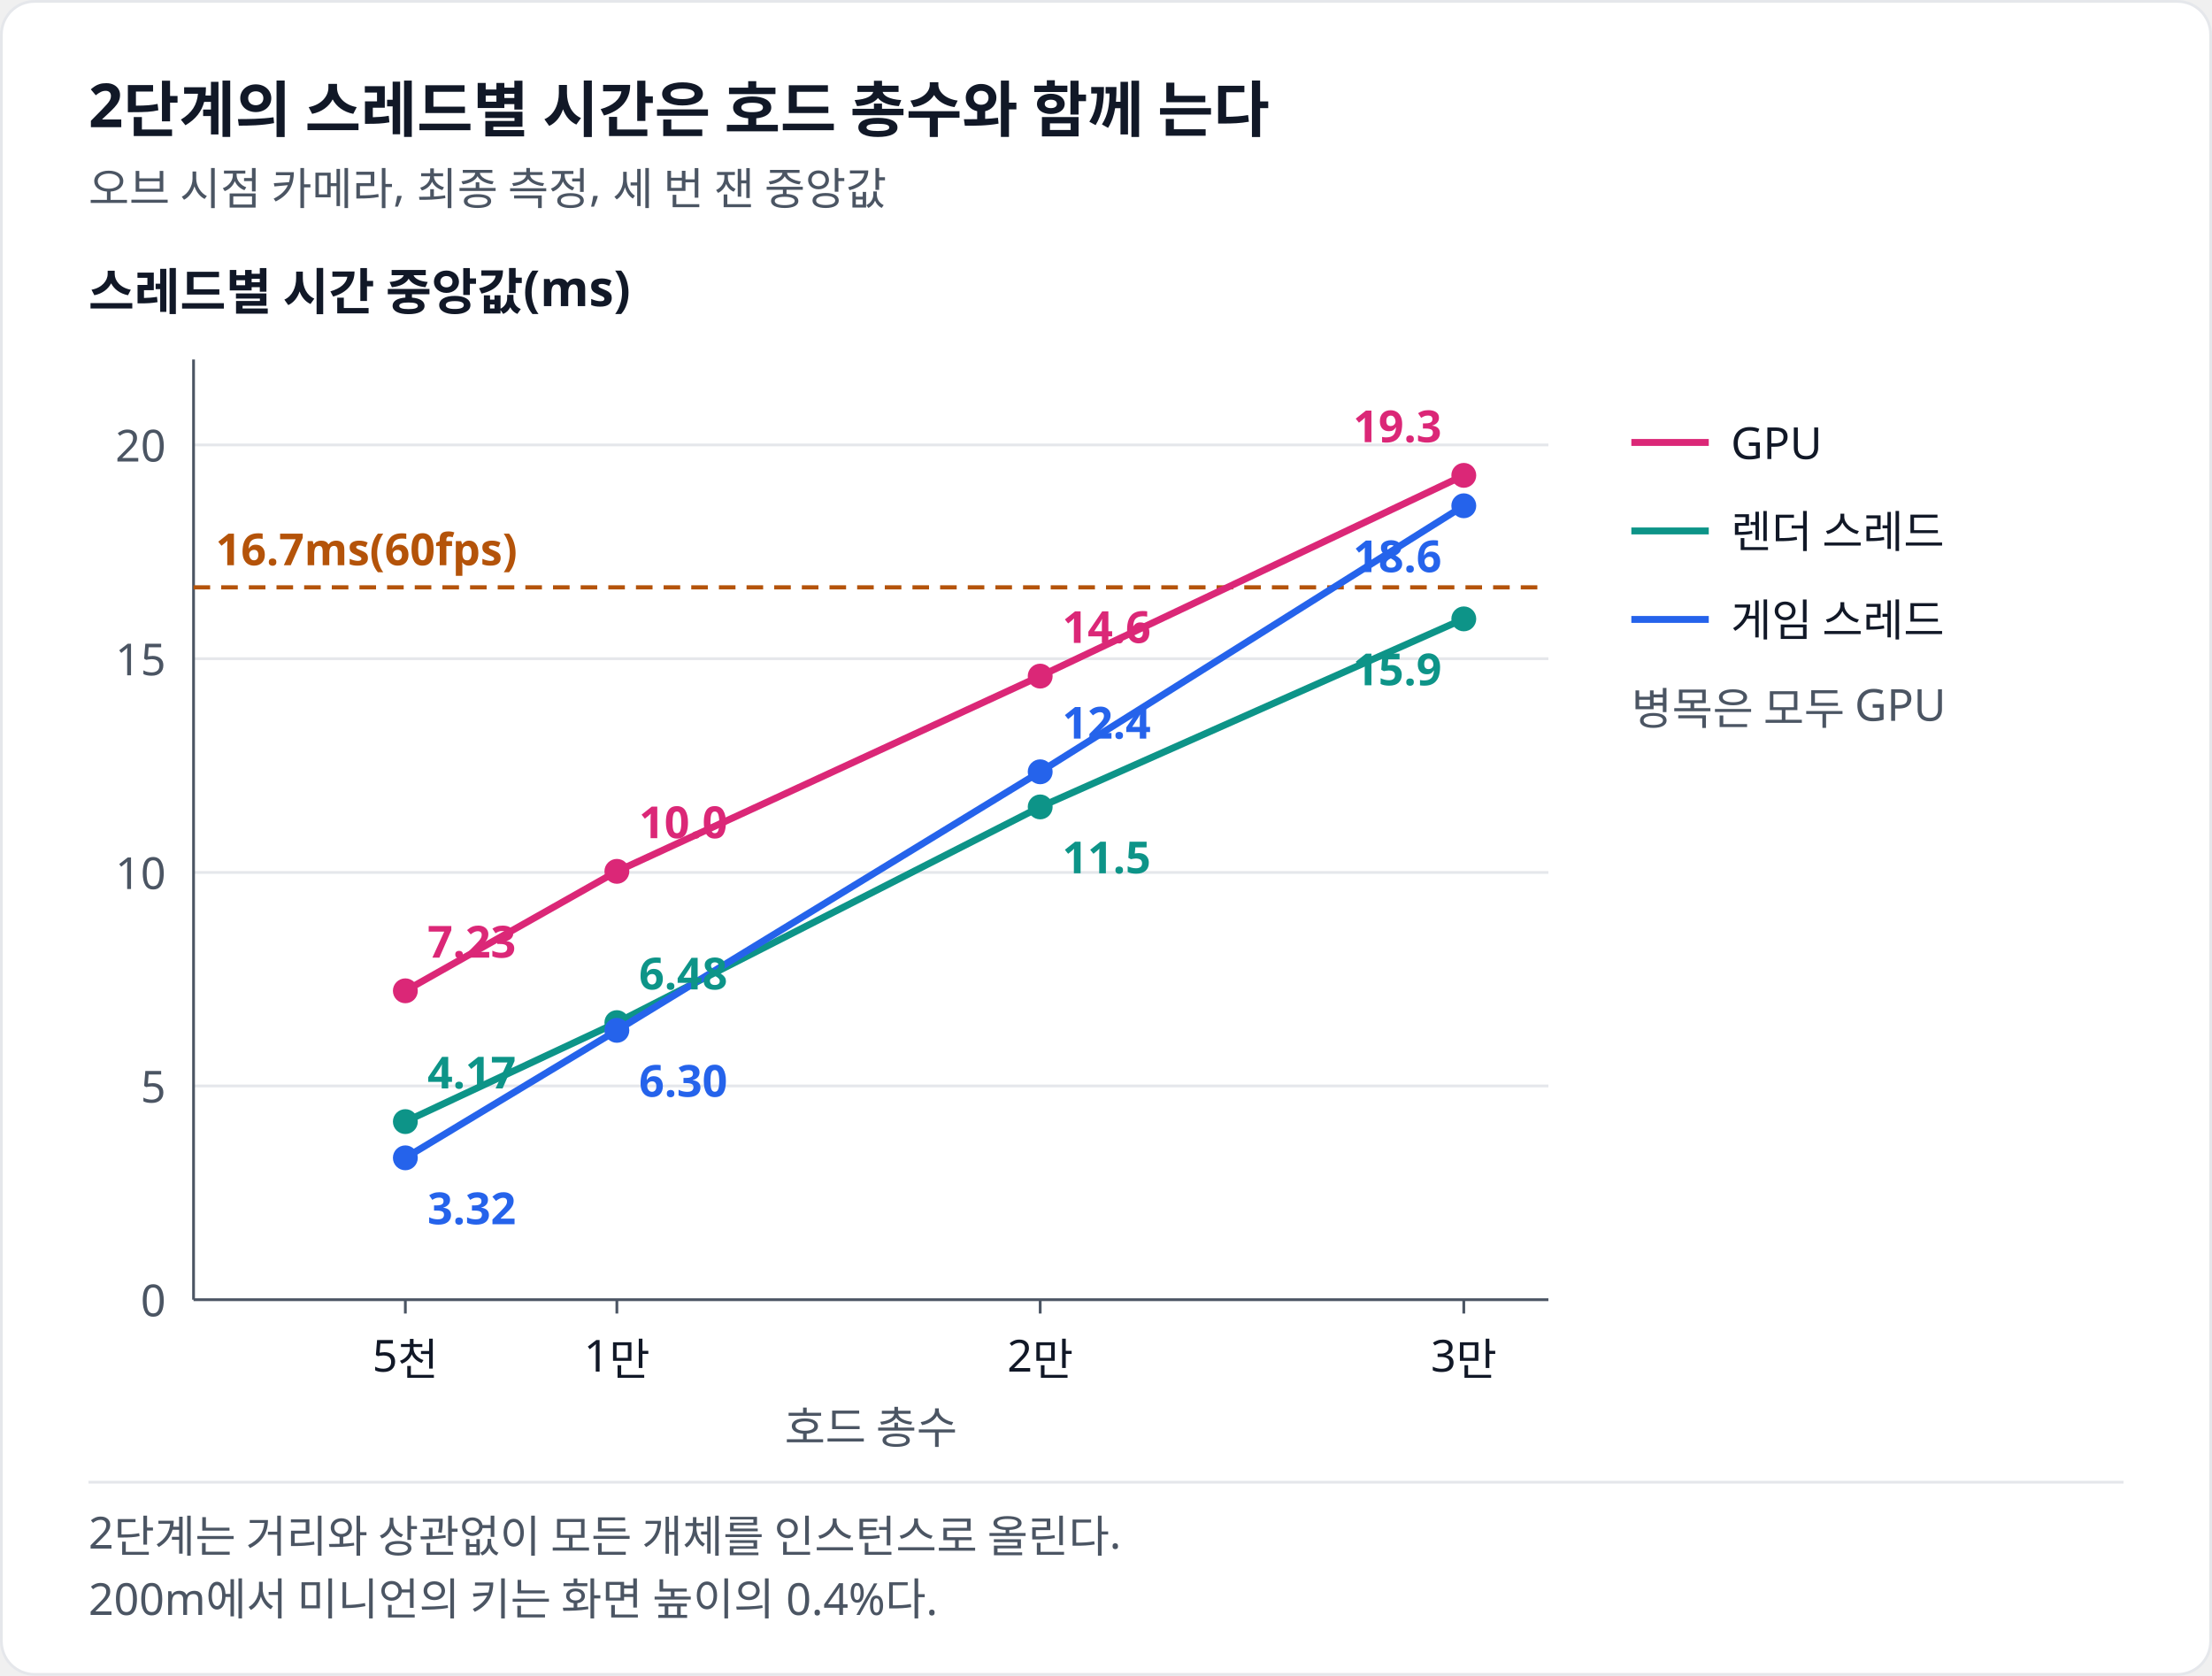
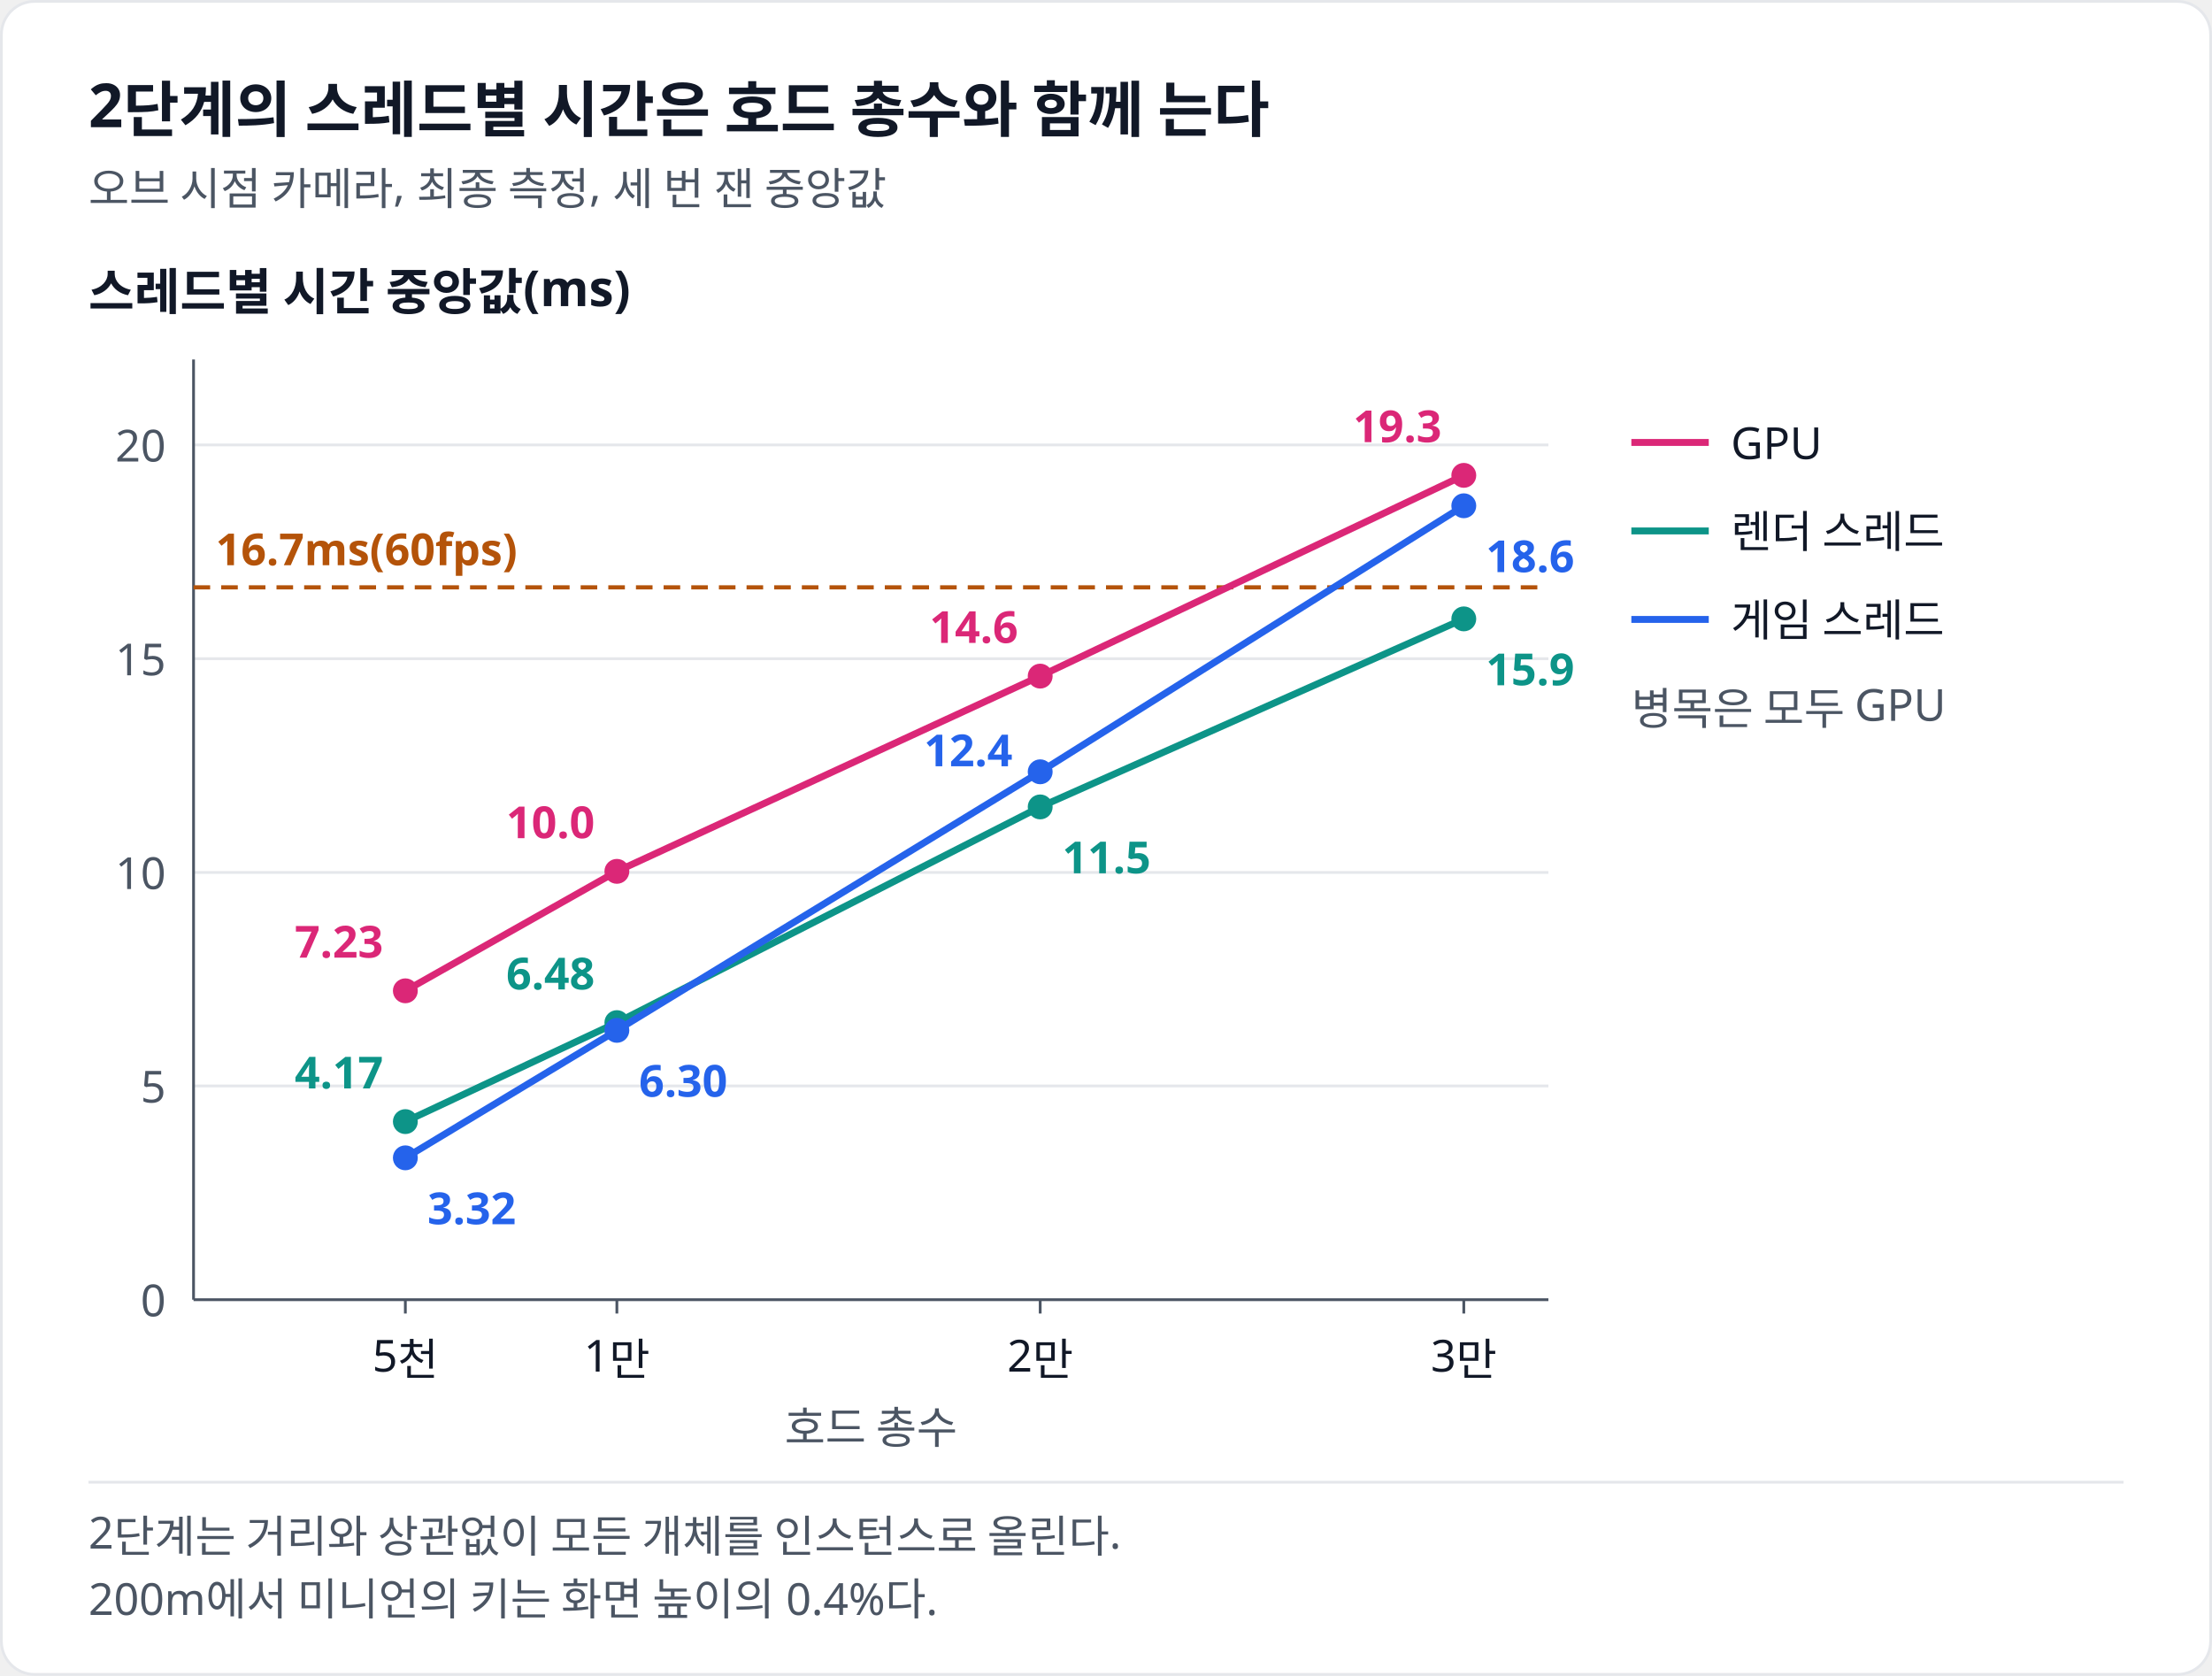
<svg xmlns="http://www.w3.org/2000/svg" width="800" height="606" viewBox="0 0 800 606" font-family="Malgun Gothic, Apple SD Gothic Neo, Noto Sans KR, Segoe UI, sans-serif" font-size="16" fill="#111827">
  <rect x="0.5" y="0.5" width="799" height="605" rx="12" fill="#ffffff" stroke="#e5e7eb" />
  <text x="32" y="46" font-size="22" font-weight="700">2단계의 스레드별 시간은 호드 총수와 함께 는다</text>
  <text x="32" y="74" font-size="16" fill="#4b5563">오브 시점 카메라, 최종 측정, 세 번 잰 중앙값</text>
  <text x="32" y="112" font-size="18" font-weight="700">스레드별 시간 중앙값(ms)</text>
  <line x1="70" y1="470.0" x2="560" y2="470.0" stroke="#e5e7eb" />
  <text x="60" y="476.0" text-anchor="end" font-size="16" fill="#4b5563">0</text>
  <line x1="70" y1="392.7" x2="560" y2="392.7" stroke="#e5e7eb" />
  <text x="60" y="398.7" text-anchor="end" font-size="16" fill="#4b5563">5</text>
  <line x1="70" y1="315.5" x2="560" y2="315.5" stroke="#e5e7eb" />
  <text x="60" y="321.5" text-anchor="end" font-size="16" fill="#4b5563">10</text>
  <line x1="70" y1="238.2" x2="560" y2="238.2" stroke="#e5e7eb" />
  <text x="60" y="244.2" text-anchor="end" font-size="16" fill="#4b5563">15</text>
  <line x1="70" y1="160.9" x2="560" y2="160.9" stroke="#e5e7eb" />
  <text x="60" y="166.9" text-anchor="end" font-size="16" fill="#4b5563">20</text>
  <line x1="146.6" y1="470" x2="146.6" y2="475" stroke="#4b5563" />
  <text x="146.6" y="496" text-anchor="middle" font-size="16">5천</text>
  <line x1="223.1" y1="470" x2="223.1" y2="475" stroke="#4b5563" />
  <text x="223.1" y="496" text-anchor="middle" font-size="16">1만</text>
  <line x1="376.2" y1="470" x2="376.2" y2="475" stroke="#4b5563" />
  <text x="376.2" y="496" text-anchor="middle" font-size="16">2만</text>
  <line x1="529.4" y1="470" x2="529.4" y2="475" stroke="#4b5563" />
  <text x="529.4" y="496" text-anchor="middle" font-size="16">3만</text>
  <line x1="70" y1="470" x2="560" y2="470" stroke="#4b5563" />
  <line x1="70" y1="130" x2="70" y2="470" stroke="#4b5563" />
  <text x="315.0" y="522" text-anchor="middle" font-size="16" fill="#4b5563">호드 총수</text>
  <line x1="70" y1="212.4" x2="560" y2="212.4" stroke="#b45309" stroke-dasharray="6 4" stroke-width="1.5" />
  <text x="78" y="204.4" font-size="16" font-weight="700" fill="#b45309">16.7ms(60fps)</text>
  <polyline points="146.6,358.3 223.1,315.1 376.2,244.5 529.4,171.9" fill="none" stroke="#db2777" stroke-width="2.5" />
  <circle cx="146.6" cy="358.3" r="4.5" fill="#db2777" />
  <circle cx="223.1" cy="315.1" r="4.5" fill="#db2777" />
  <circle cx="376.2" cy="244.5" r="4.5" fill="#db2777" />
  <circle cx="529.4" cy="171.9" r="4.5" fill="#db2777" />
  <polyline points="146.6,405.6 223.1,369.8 376.2,291.8 529.4,223.8" fill="none" stroke="#0d9488" stroke-width="2.5" />
  <circle cx="146.6" cy="405.6" r="4.5" fill="#0d9488" />
  <circle cx="223.1" cy="369.8" r="4.5" fill="#0d9488" />
  <circle cx="376.2" cy="291.8" r="4.5" fill="#0d9488" />
  <circle cx="529.4" cy="223.8" r="4.5" fill="#0d9488" />
  <polyline points="146.6,418.7 223.1,372.6 376.2,279.1 529.4,182.9" fill="none" stroke="#2563eb" stroke-width="2.5" />
  <circle cx="146.6" cy="418.7" r="4.5" fill="#2563eb" />
  <circle cx="223.1" cy="372.6" r="4.5" fill="#2563eb" />
  <circle cx="376.2" cy="279.1" r="4.5" fill="#2563eb" />
  <circle cx="529.4" cy="182.9" r="4.5" fill="#2563eb" />
-   <text x="154.6" y="346.3" text-anchor="start" font-size="16" font-weight="700" fill="#db2777">7.23</text>
-   <text x="231.1" y="303.1" text-anchor="start" font-size="16" font-weight="700" fill="#db2777">10.0</text>
-   <text x="384.2" y="232.5" text-anchor="start" font-size="16" font-weight="700" fill="#db2777">14.6</text>
+   <text x="138.6" y="346.3" text-anchor="end" font-size="16" font-weight="700" fill="#db2777">7.23</text>
+   <text x="215.1" y="303.1" text-anchor="end" font-size="16" font-weight="700" fill="#db2777">10.0</text>
+   <text x="368.2" y="232.5" text-anchor="end" font-size="16" font-weight="700" fill="#db2777">14.6</text>
  <text x="521.4" y="159.9" text-anchor="end" font-size="16" font-weight="700" fill="#db2777">19.3</text>
-   <text x="154.6" y="393.6" text-anchor="start" font-size="16" font-weight="700" fill="#0d9488">4.17</text>
-   <text x="231.1" y="357.8" text-anchor="start" font-size="16" font-weight="700" fill="#0d9488">6.48</text>
+   <text x="138.6" y="393.6" text-anchor="end" font-size="16" font-weight="700" fill="#0d9488">4.17</text>
+   <text x="215.1" y="357.8" text-anchor="end" font-size="16" font-weight="700" fill="#0d9488">6.48</text>
  <text x="384.2" y="315.8" text-anchor="start" font-size="16" font-weight="700" fill="#0d9488">11.5</text>
-   <text x="521.4" y="247.8" text-anchor="end" font-size="16" font-weight="700" fill="#0d9488">15.9</text>
+   <text x="537.4" y="247.8" text-anchor="start" font-size="16" font-weight="700" fill="#0d9488">15.9</text>
  <text x="154.6" y="442.7" text-anchor="start" font-size="16" font-weight="700" fill="#2563eb">3.32</text>
  <text x="231.1" y="396.6" text-anchor="start" font-size="16" font-weight="700" fill="#2563eb">6.30</text>
-   <text x="384.2" y="267.1" text-anchor="start" font-size="16" font-weight="700" fill="#2563eb">12.4</text>
-   <text x="521.4" y="206.9" text-anchor="end" font-size="16" font-weight="700" fill="#2563eb">18.6</text>
+   <text x="366.2" y="277.1" text-anchor="end" font-size="16" font-weight="700" fill="#2563eb">12.4</text>
+   <text x="537.4" y="206.9" text-anchor="start" font-size="16" font-weight="700" fill="#2563eb">18.6</text>
  <line x1="590" y1="160" x2="618" y2="160" stroke="#db2777" stroke-width="2.5" />
  <text x="626" y="166" font-size="16">GPU</text>
  <line x1="590" y1="192" x2="618" y2="192" stroke="#0d9488" stroke-width="2.5" />
  <text x="626" y="198" font-size="16">렌더 스레드</text>
  <line x1="590" y1="224" x2="618" y2="224" stroke="#2563eb" stroke-width="2.5" />
  <text x="626" y="230" font-size="16">게임 스레드</text>
  <text x="590" y="262" font-size="16" fill="#4b5563">병목은 모두 GPU</text>
  <line x1="32" y1="536" x2="768" y2="536" stroke="#e5e7eb" />
  <text x="32" y="560" font-size="16" fill="#4b5563">2단계는 거리와 상관없이 모든 개체를 인스턴스로 올린다.</text>
  <text x="32" y="584" font-size="16" fill="#4b5563">200m에서 미니언의 키는 화면 높이의 0.4%다.</text>
</svg>
